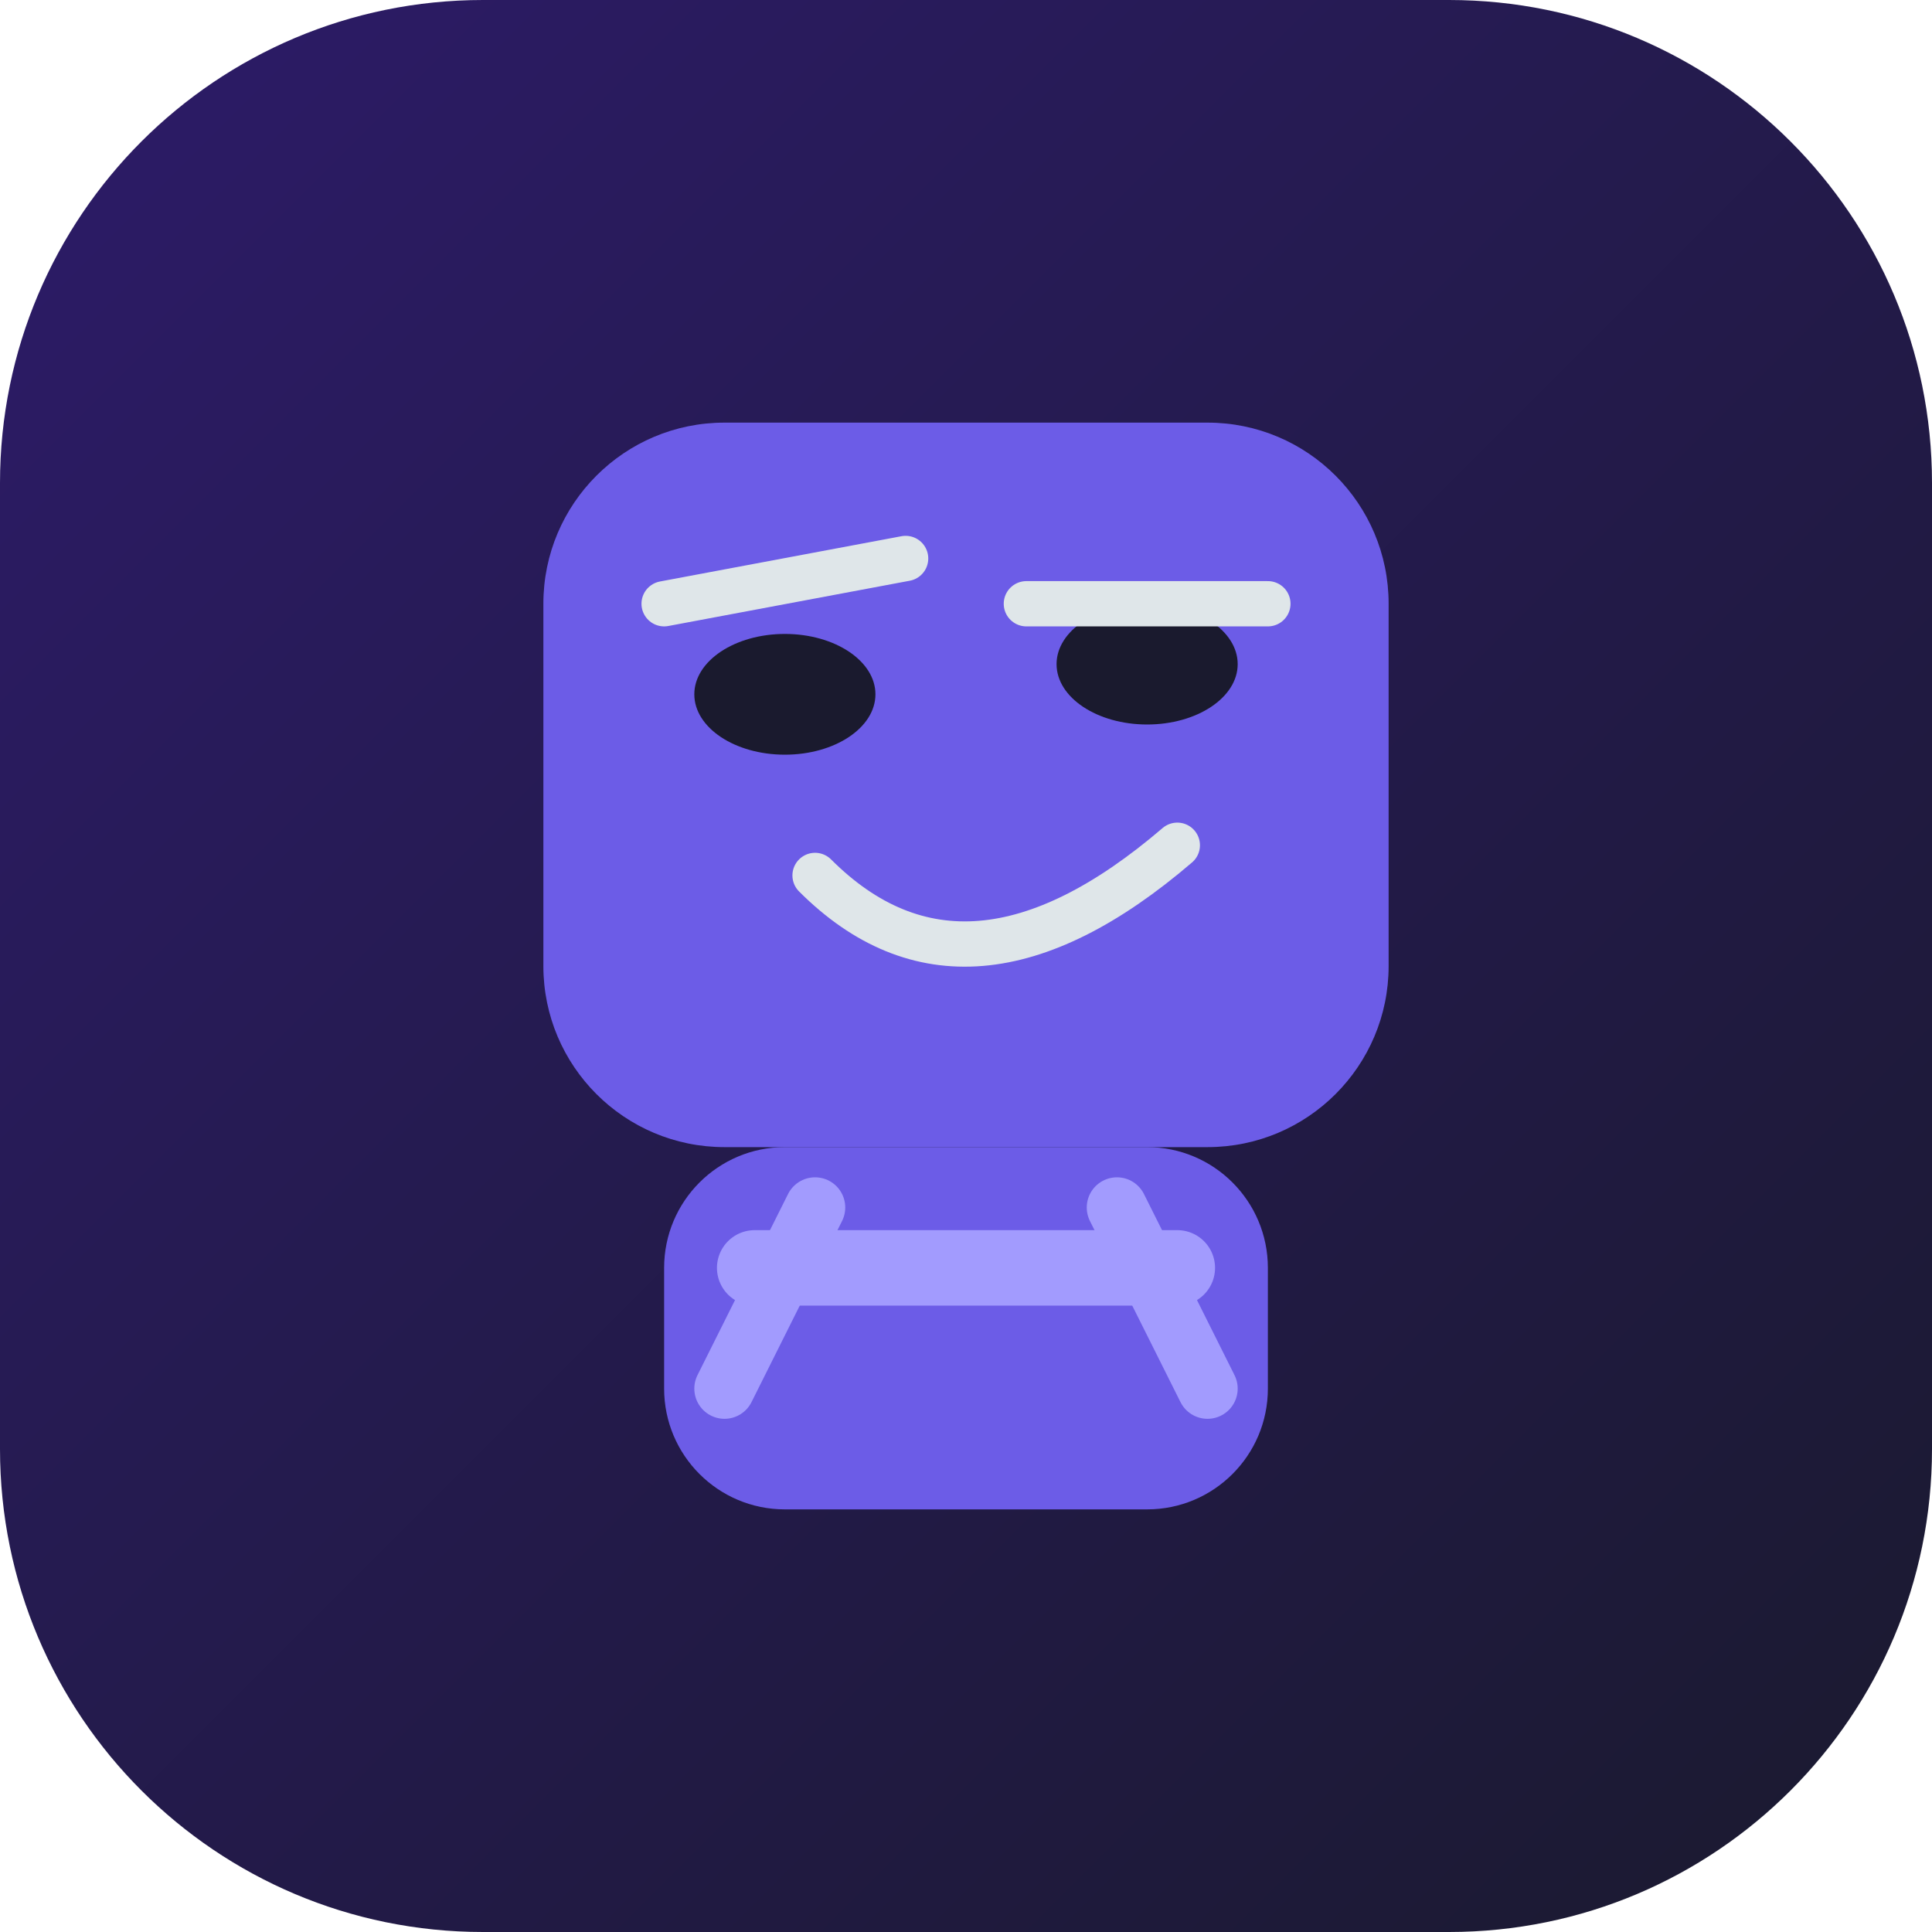
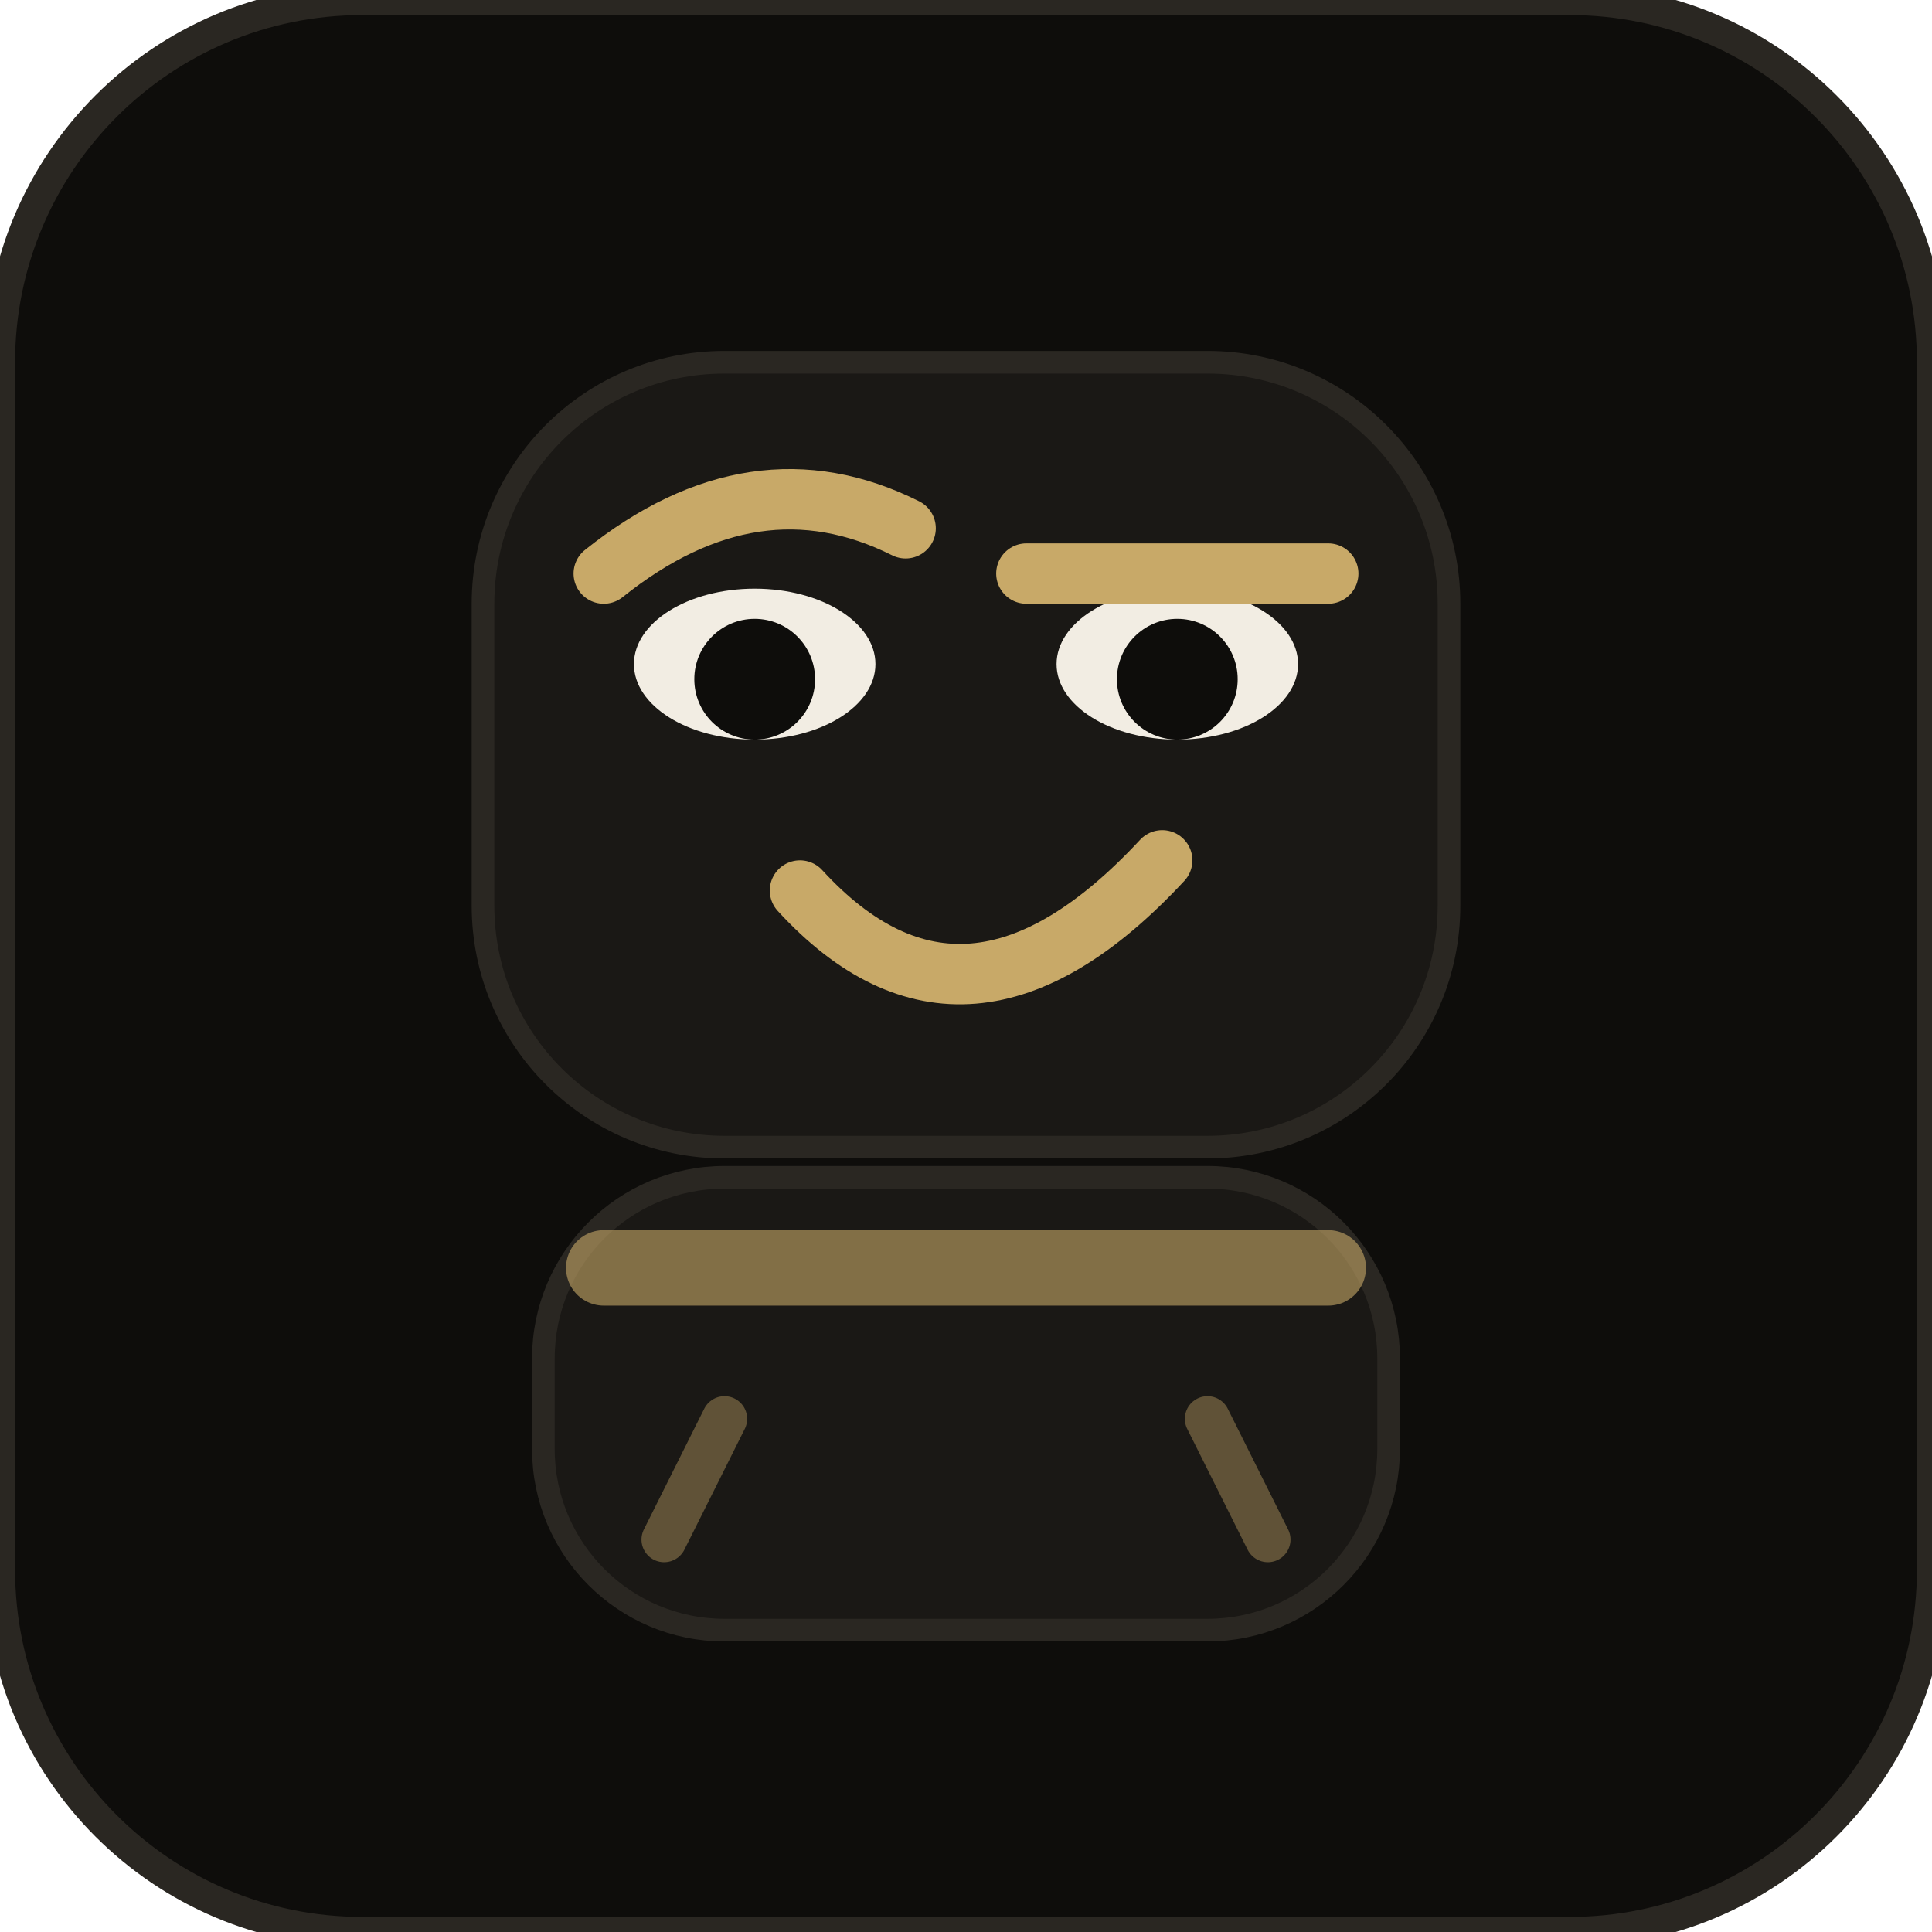
<svg xmlns="http://www.w3.org/2000/svg" viewBox="0 0 128 128" width="128" height="128">
-   <defs>
-     <linearGradient id="bg" x1="0" y1="0" x2="1" y2="1">
-       <stop offset="0%" stop-color="#2d1b69" />
-       <stop offset="100%" stop-color="#1a1a2e" />
-     </linearGradient>
-   </defs>
-   <rect width="128" height="128" rx="32" fill="url(#bg)" />
-   <rect x="36" y="28" width="56" height="48" rx="12" fill="#6c5ce7" />
-   <ellipse cx="52" cy="46" rx="6" ry="4" fill="#1a1a2e" />
-   <ellipse cx="76" cy="44" rx="6" ry="4" fill="#1a1a2e" />
-   <line x1="44" y1="40" x2="60" y2="37" stroke="#dfe6e9" stroke-width="3" stroke-linecap="round" />
-   <line x1="68" y1="40" x2="84" y2="40" stroke="#dfe6e9" stroke-width="3" stroke-linecap="round" />
-   <path d="M 54 58 Q 64 68 78 56" fill="none" stroke="#dfe6e9" stroke-width="3" stroke-linecap="round" />
-   <rect x="44" y="76" width="40" height="24" rx="8" fill="#6c5ce7" />
-   <line x1="54" y1="80" x2="48" y2="92" stroke="#a29bfe" stroke-width="4" stroke-linecap="round" />
-   <line x1="74" y1="80" x2="80" y2="92" stroke="#a29bfe" stroke-width="4" stroke-linecap="round" />
-   <line x1="50" y1="84" x2="78" y2="84" stroke="#a29bfe" stroke-width="5" stroke-linecap="round" />
+   <rect width="128" height="128" rx="24" fill="#0e0d0b" />
+   <rect width="128" height="128" rx="24" fill="none" stroke="#2a2722" stroke-width="2" />
+   <rect x="32" y="24" width="64" height="52" rx="16" fill="#1a1815" stroke="#2a2722" stroke-width="1.5" />
+   <ellipse cx="50" cy="44" rx="8" ry="5" fill="#f2ede3" />
+   <circle cx="50" cy="45" r="4" fill="#0e0d0b" />
+   <ellipse cx="78" cy="44" rx="8" ry="5" fill="#f2ede3" />
+   <circle cx="78" cy="45" r="4" fill="#0e0d0b" />
+   <path d="M 40 38 Q 50 30 60 35" fill="none" stroke="#c8a968" stroke-width="4" stroke-linecap="round" />
+   <line x1="68" y1="38" x2="88" y2="38" stroke="#c8a968" stroke-width="4" stroke-linecap="round" />
+   <path d="M 53 59 Q 64 71 77 57" fill="none" stroke="#c8a968" stroke-width="4" stroke-linecap="round" />
+   <rect x="36" y="78" width="56" height="30" rx="12" fill="#1a1815" stroke="#2a2722" stroke-width="1.5" />
+   <line x1="40" y1="84" x2="88" y2="84" stroke="#c8a968" stroke-width="5" stroke-linecap="round" opacity="0.6" />
+   <line x1="48" y1="94" x2="44" y2="102" stroke="#c8a968" stroke-width="3" stroke-linecap="round" opacity="0.4" />
+   <line x1="80" y1="94" x2="84" y2="102" stroke="#c8a968" stroke-width="3" stroke-linecap="round" opacity="0.4" />
</svg>
